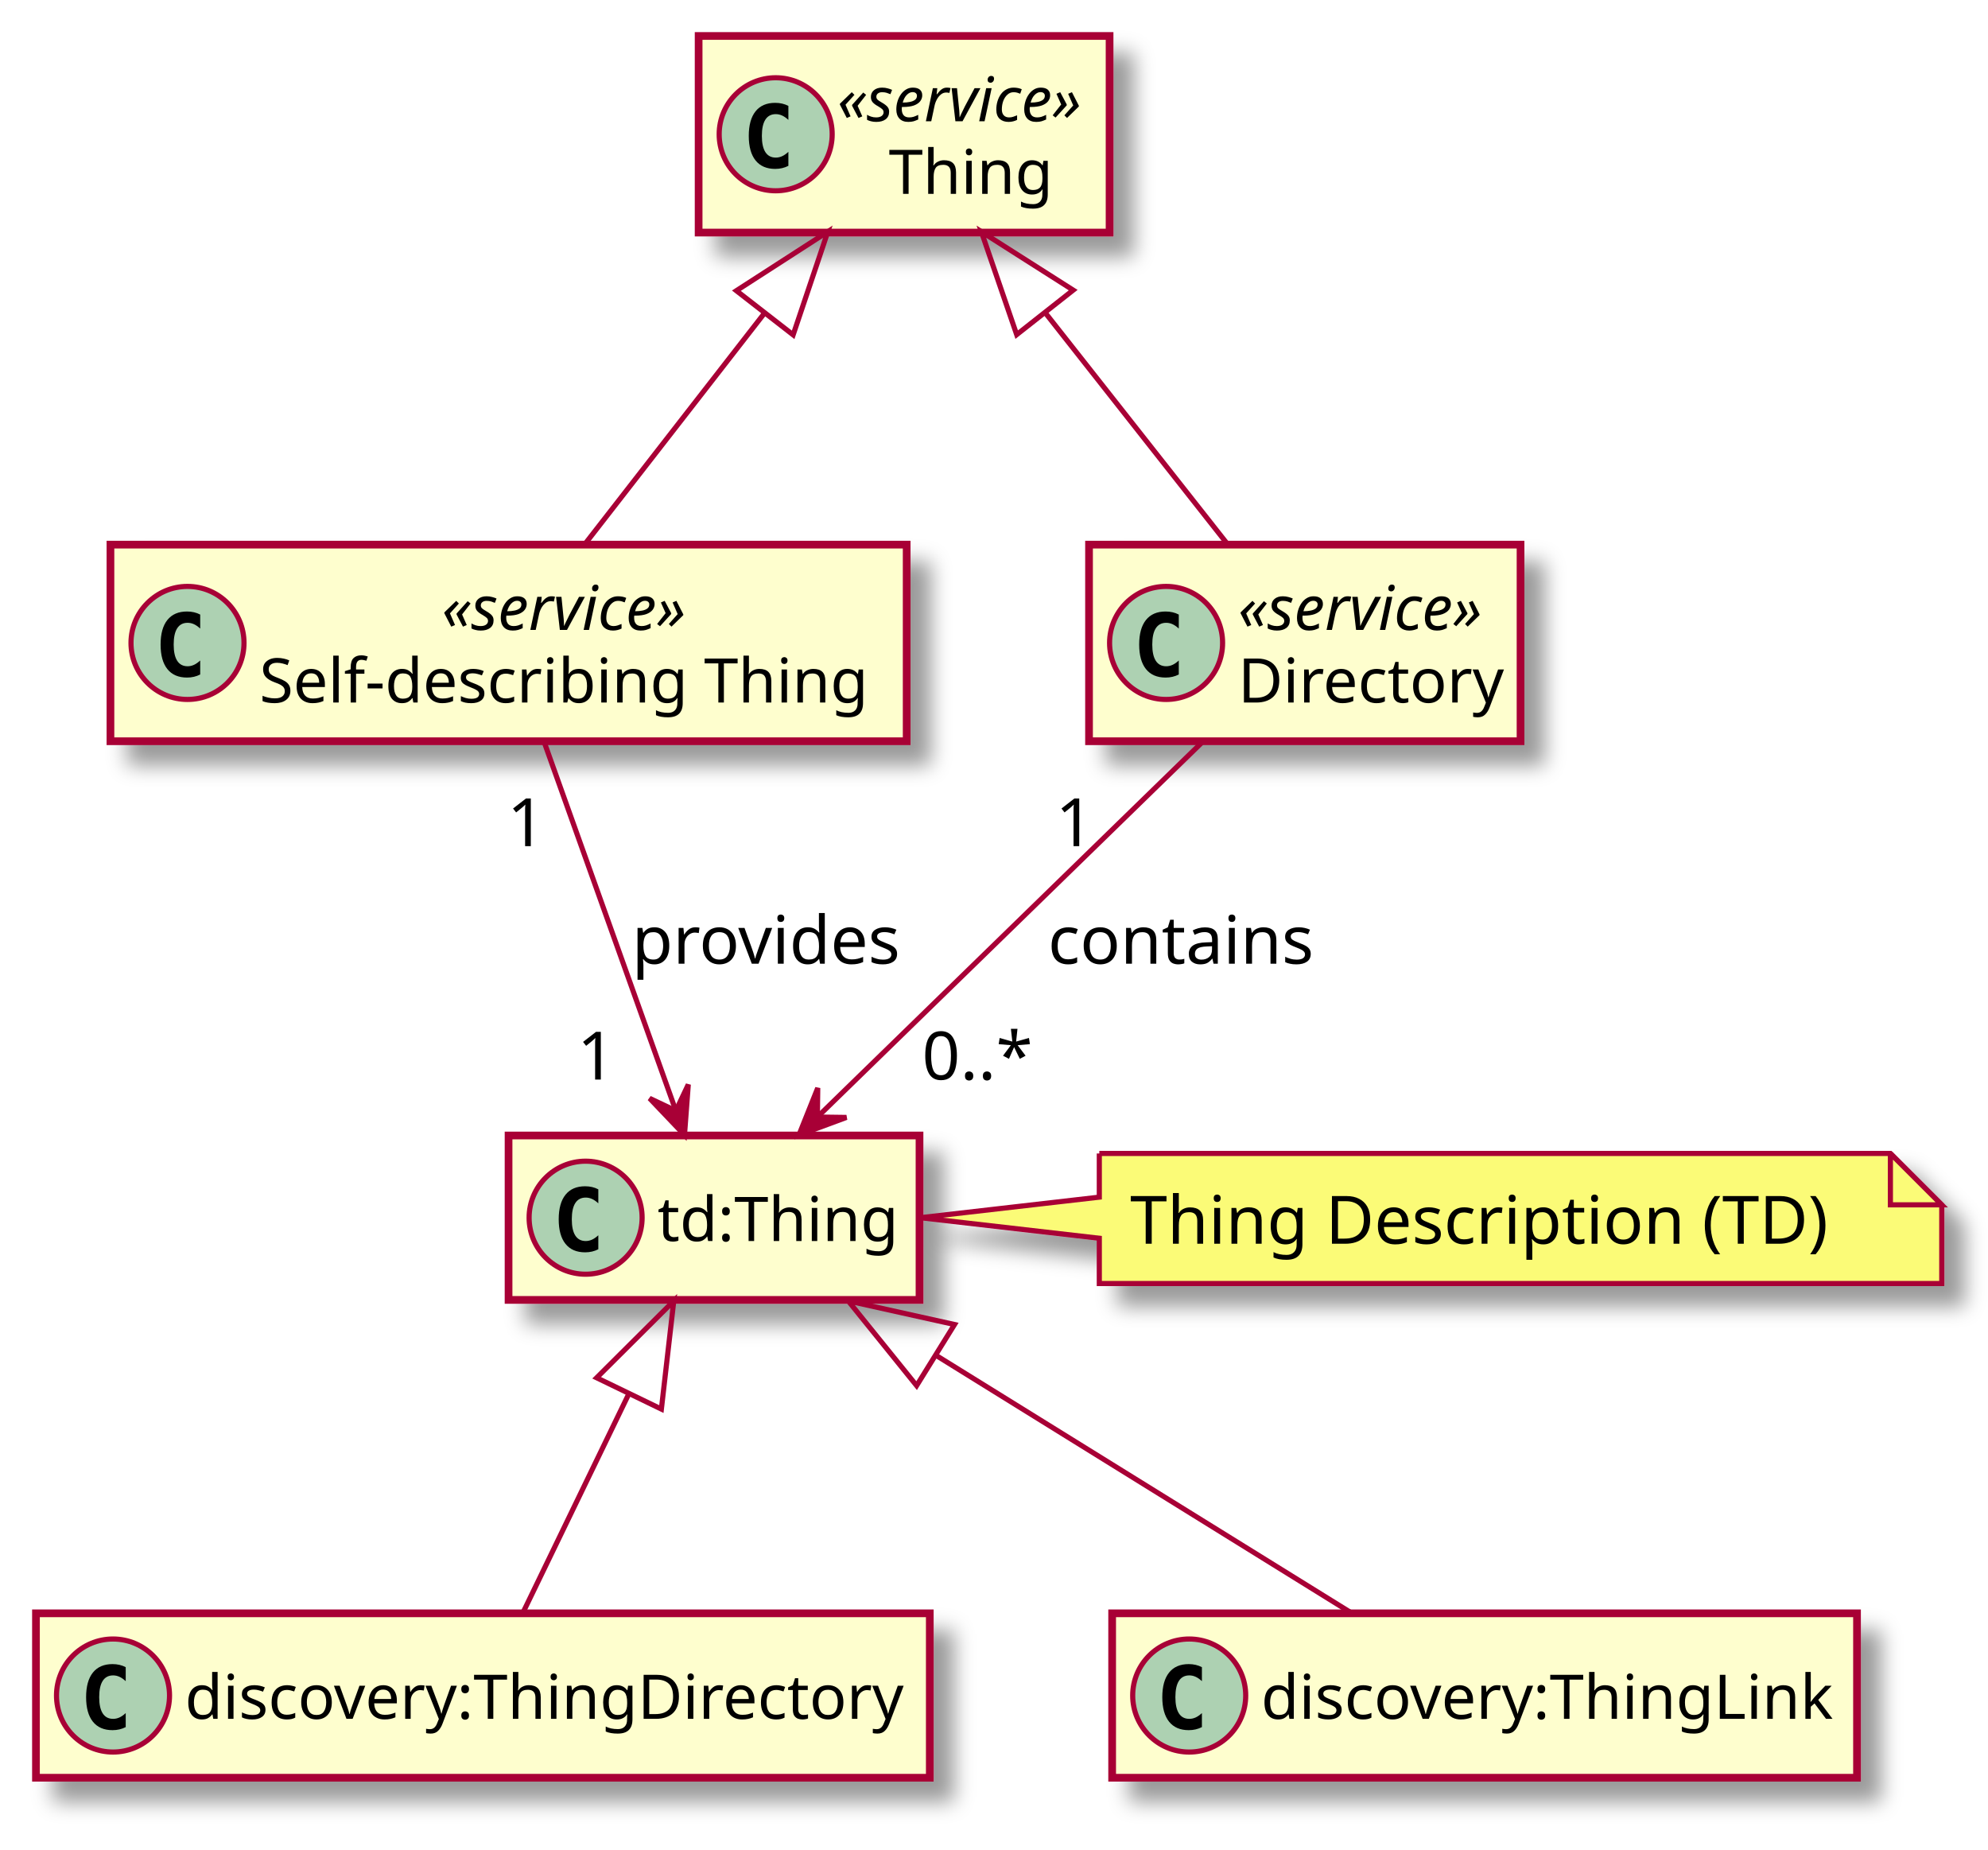
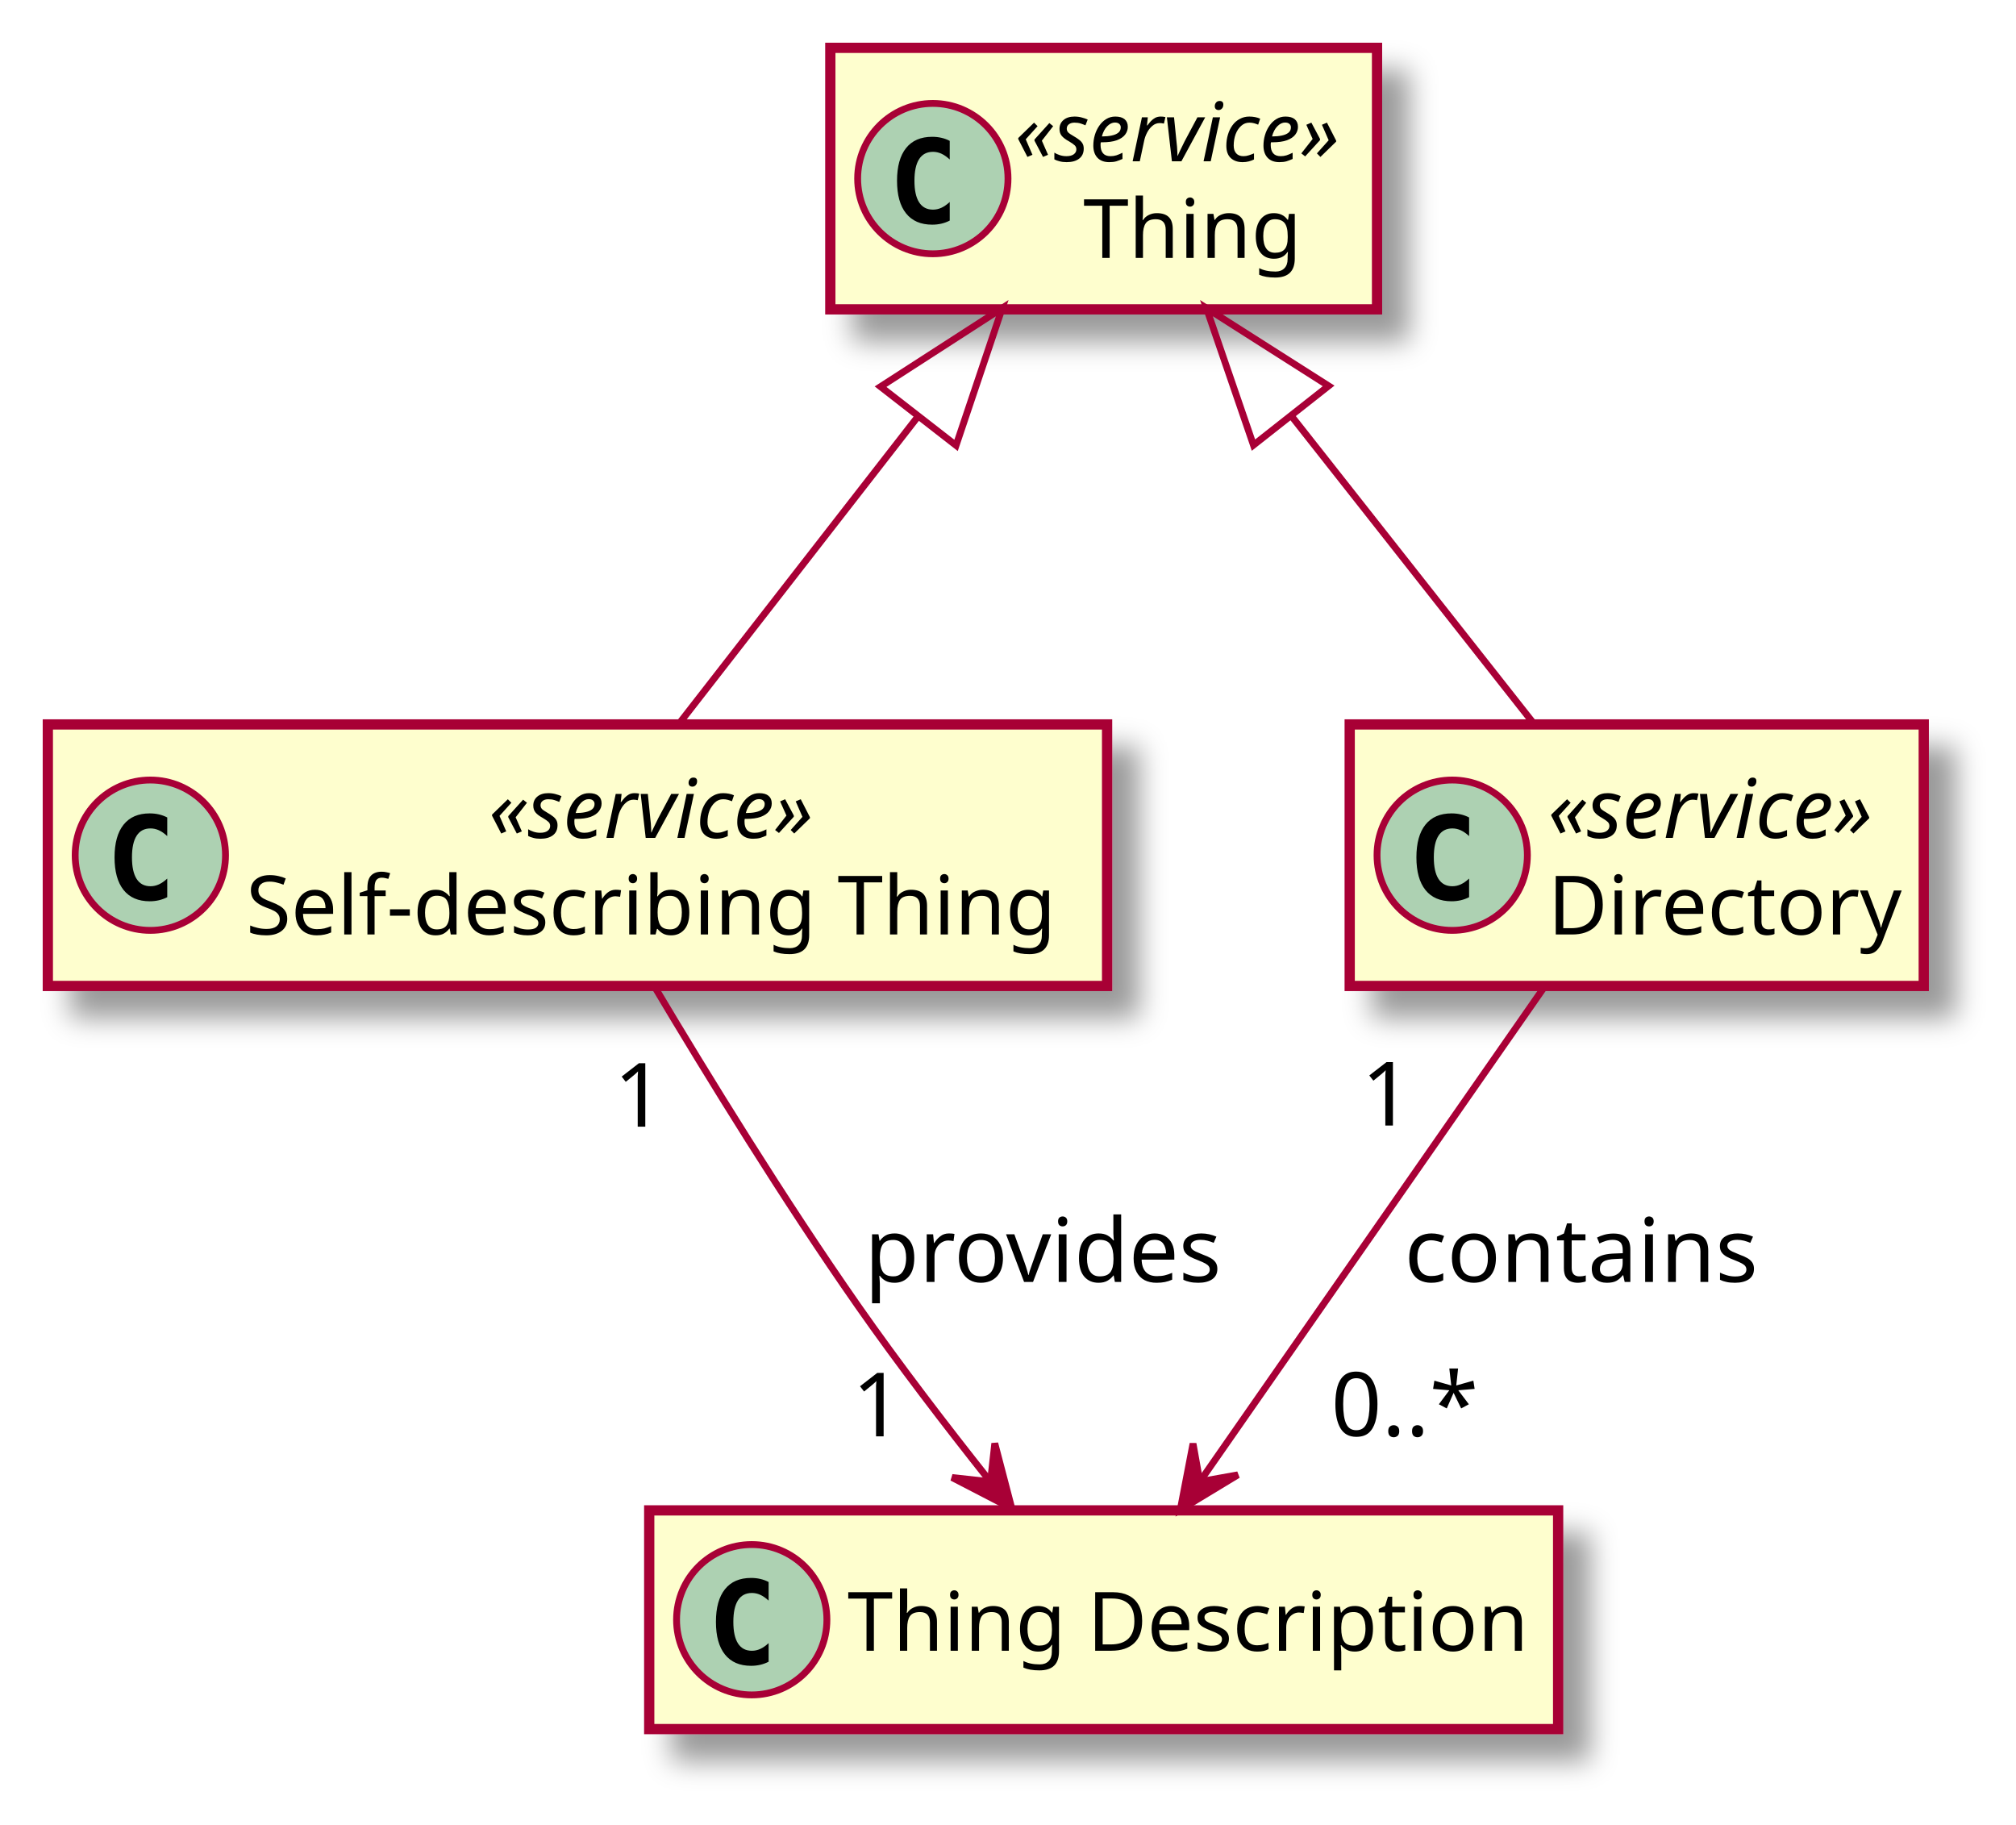
- <svg xmlns="http://www.w3.org/2000/svg" contentScriptType="application/ecmascript" contentStyleType="text/css" height="360px" preserveAspectRatio="none" style="width:387px;height:360px;" version="1.1" viewBox="0 0 387 360" width="387px" zoomAndPan="magnify">
+ <svg xmlns="http://www.w3.org/2000/svg" contentScriptType="application/ecmascript" contentStyleType="text/css" height="267px" preserveAspectRatio="none" style="width:295px;height:267px;" version="1.1" viewBox="0 0 295 267" width="295px" zoomAndPan="magnify">
  <defs>
-     <filter height="300%" id="f1xqecok97cr2q" width="300%" x="-1" y="-1">
+     <filter height="300%" id="fiun76my7sdcu" width="300%" x="-1" y="-1">
      <feGaussianBlur result="blurOut" stdDeviation="2.0" />
      <feColorMatrix in="blurOut" result="blurOut2" type="matrix" values="0 0 0 0 0 0 0 0 0 0 0 0 0 0 0 0 0 0 .4 0" />
      <feOffset dx="4.0" dy="4.0" in="blurOut2" result="blurOut3" />
      <feBlend in="SourceGraphic" in2="blurOut3" mode="normal" />
    </filter>
  </defs>
  <g>
-     <rect codeLine="7" fill="#FEFECE" filter="url(#f1xqecok97cr2q)" height="38.266" id="SelfDesc" style="stroke:#A80036;stroke-width:1.5;" width="155" x="21.5" y="106" />
-     <ellipse cx="36.5" cy="125.133" fill="#ADD1B2" rx="11" ry="11" style="stroke:#A80036;stroke-width:1.0;" />
-     <path d="M38.973,131.276 Q38.392,131.575 37.753,131.724 Q37.114,131.874 36.408,131.874 Q33.901,131.874 32.581,130.222 Q31.262,128.57 31.262,125.449 Q31.262,122.319 32.581,120.668 Q33.901,119.016 36.408,119.016 Q37.114,119.016 37.761,119.165 Q38.409,119.314 38.973,119.613 L38.973,122.336 Q38.342,121.755 37.749,121.485 Q37.155,121.215 36.524,121.215 Q35.18,121.215 34.495,122.282 Q33.81,123.349 33.81,125.449 Q33.81,127.54 34.495,128.607 Q35.18,129.674 36.524,129.674 Q37.155,129.674 37.749,129.404 Q38.342,129.134 38.973,128.553 Z " fill="#000000" />
-     <text fill="#000000" font-family="sans-serif" font-size="12" font-style="italic" lengthAdjust="spacing" textLength="52" x="86" y="122.602">«service»</text>
-     <text fill="#000000" font-family="sans-serif" font-size="12" lengthAdjust="spacing" textLength="123" x="50.5" y="136.734">Self-describing Thing</text>
-     <rect codeLine="8" fill="#FEFECE" filter="url(#f1xqecok97cr2q)" height="38.266" id="Directory" style="stroke:#A80036;stroke-width:1.5;" width="84" x="212" y="106" />
-     <ellipse cx="227" cy="125.133" fill="#ADD1B2" rx="11" ry="11" style="stroke:#A80036;stroke-width:1.0;" />
-     <path d="M229.473,131.276 Q228.892,131.575 228.253,131.724 Q227.614,131.874 226.908,131.874 Q224.401,131.874 223.082,130.222 Q221.762,128.57 221.762,125.449 Q221.762,122.319 223.082,120.668 Q224.401,119.016 226.908,119.016 Q227.614,119.016 228.261,119.165 Q228.909,119.314 229.473,119.613 L229.473,122.336 Q228.842,121.755 228.249,121.485 Q227.655,121.215 227.024,121.215 Q225.68,121.215 224.995,122.282 Q224.31,123.349 224.31,125.449 Q224.31,127.54 224.995,128.607 Q225.68,129.674 227.024,129.674 Q227.655,129.674 228.249,129.404 Q228.842,129.134 229.473,128.553 Z " fill="#000000" />
-     <text fill="#000000" font-family="sans-serif" font-size="12" font-style="italic" lengthAdjust="spacing" textLength="52" x="241" y="122.602">«service»</text>
-     <text fill="#000000" font-family="sans-serif" font-size="12" lengthAdjust="spacing" textLength="52" x="241" y="136.734">Directory</text>
-     <rect codeLine="14" fill="#FEFECE" filter="url(#f1xqecok97cr2q)" height="32" id="ThingDirectory" style="stroke:#A80036;stroke-width:1.5;" width="174" x="7" y="314" />
-     <ellipse cx="22" cy="330" fill="#ADD1B2" rx="11" ry="11" style="stroke:#A80036;stroke-width:1.0;" />
-     <path d="M24.473,336.143 Q23.892,336.442 23.253,336.591 Q22.614,336.741 21.908,336.741 Q19.401,336.741 18.081,335.089 Q16.762,333.437 16.762,330.316 Q16.762,327.187 18.081,325.535 Q19.401,323.883 21.908,323.883 Q22.614,323.883 23.261,324.032 Q23.909,324.182 24.473,324.481 L24.473,327.203 Q23.842,326.622 23.249,326.352 Q22.655,326.082 22.024,326.082 Q20.68,326.082 19.995,327.149 Q19.31,328.216 19.31,330.316 Q19.31,332.408 19.995,333.474 Q20.68,334.541 22.024,334.541 Q22.655,334.541 23.249,334.271 Q23.842,334.002 24.473,333.42 Z " fill="#000000" />
-     <text fill="#000000" font-family="sans-serif" font-size="12" lengthAdjust="spacing" textLength="142" x="36" y="334.535">discovery:ThingDirectory</text>
-     <rect codeLine="17" fill="#FEFECE" filter="url(#f1xqecok97cr2q)" height="32" id="ThingLink" style="stroke:#A80036;stroke-width:1.5;" width="145" x="216.5" y="314" />
-     <ellipse cx="231.5" cy="330" fill="#ADD1B2" rx="11" ry="11" style="stroke:#A80036;stroke-width:1.0;" />
-     <path d="M233.973,336.143 Q233.392,336.442 232.753,336.591 Q232.114,336.741 231.408,336.741 Q228.901,336.741 227.582,335.089 Q226.262,333.437 226.262,330.316 Q226.262,327.187 227.582,325.535 Q228.901,323.883 231.408,323.883 Q232.114,323.883 232.761,324.032 Q233.409,324.182 233.973,324.481 L233.973,327.203 Q233.342,326.622 232.749,326.352 Q232.155,326.082 231.524,326.082 Q230.18,326.082 229.495,327.149 Q228.81,328.216 228.81,330.316 Q228.81,332.408 229.495,333.474 Q230.18,334.541 231.524,334.541 Q232.155,334.541 232.749,334.271 Q233.342,334.002 233.973,333.42 Z " fill="#000000" />
-     <text fill="#000000" font-family="sans-serif" font-size="12" lengthAdjust="spacing" textLength="113" x="245.5" y="334.535">discovery:ThingLink</text>
-     <rect codeLine="5" fill="#FEFECE" filter="url(#f1xqecok97cr2q)" height="38.266" id="Thing" style="stroke:#A80036;stroke-width:1.5;" width="80" x="136" y="7" />
-     <ellipse cx="151" cy="26.133" fill="#ADD1B2" rx="11" ry="11" style="stroke:#A80036;stroke-width:1.0;" />
-     <path d="M153.473,32.276 Q152.892,32.575 152.253,32.724 Q151.614,32.873 150.908,32.873 Q148.401,32.873 147.082,31.222 Q145.762,29.57 145.762,26.449 Q145.762,23.319 147.082,21.668 Q148.401,20.016 150.908,20.016 Q151.614,20.016 152.261,20.165 Q152.909,20.314 153.473,20.613 L153.473,23.336 Q152.842,22.755 152.249,22.485 Q151.655,22.215 151.024,22.215 Q149.68,22.215 148.995,23.282 Q148.31,24.349 148.31,26.449 Q148.31,28.541 148.995,29.607 Q149.68,30.674 151.024,30.674 Q151.655,30.674 152.249,30.404 Q152.842,30.134 153.473,29.553 Z " fill="#000000" />
-     <text fill="#000000" font-family="sans-serif" font-size="12" font-style="italic" lengthAdjust="spacing" textLength="52" x="163" y="23.602">«service»</text>
-     <text fill="#000000" font-family="sans-serif" font-size="12" lengthAdjust="spacing" textLength="32" x="173" y="37.734">Thing</text>
-     <rect codeLine="11" fill="#FEFECE" filter="url(#f1xqecok97cr2q)" height="32" id="TD" style="stroke:#A80036;stroke-width:1.5;" width="80" x="99" y="221" />
-     <ellipse cx="114" cy="237" fill="#ADD1B2" rx="11" ry="11" style="stroke:#A80036;stroke-width:1.0;" />
-     <path d="M116.473,243.143 Q115.892,243.442 115.253,243.591 Q114.614,243.741 113.908,243.741 Q111.401,243.741 110.082,242.089 Q108.762,240.437 108.762,237.316 Q108.762,234.186 110.082,232.535 Q111.401,230.883 113.908,230.883 Q114.614,230.883 115.261,231.032 Q115.909,231.182 116.473,231.481 L116.473,234.203 Q115.842,233.622 115.249,233.352 Q114.655,233.083 114.024,233.083 Q112.68,233.083 111.995,234.149 Q111.31,235.216 111.31,237.316 Q111.31,239.408 111.995,240.474 Q112.68,241.541 114.024,241.541 Q114.655,241.541 115.249,241.271 Q115.842,241.001 116.473,240.42 Z " fill="#000000" />
-     <text fill="#000000" font-family="sans-serif" font-size="12" lengthAdjust="spacing" textLength="48" x="128" y="241.535">td:Thing</text>
-     <path d="M214,224.5 L214,233 L179.17,237 L214,241 L214,249.81 A0,0 0 0 0 214,249.81 L378,249.81 A0,0 0 0 0 378,249.81 L378,234.5 L368,224.5 L214,224.5 A0,0 0 0 0 214,224.5 " fill="#FBFB77" filter="url(#f1xqecok97cr2q)" style="stroke:#A80036;stroke-width:1.0;" />
-     <path d="M368,224.5 L368,234.5 L378,234.5 L368,224.5 " fill="#FBFB77" style="stroke:#A80036;stroke-width:1.0;" />
-     <text fill="#000000" font-family="sans-serif" font-size="13" lengthAdjust="spacing" textLength="143" x="220" y="242.068">Thing Description (TD)</text>
-     <path codeLine="22" d="M148.784,60.992 C137.012,76.127 123.697,93.247 113.801,105.97 " fill="none" id="Thing-backto-SelfDesc" style="stroke:#A80036;stroke-width:1.0;" />
-     <polygon fill="none" points="143.349,56.578,161.154,45.088,154.4,65.173,143.349,56.578" style="stroke:#A80036;stroke-width:1.0;" />
-     <path codeLine="23" d="M203.57,60.992 C215.494,76.127 228.982,93.247 239.007,105.97 " fill="none" id="Thing-backto-Directory" style="stroke:#A80036;stroke-width:1.0;" />
-     <polygon fill="none" points="197.918,65.13,191.039,45.088,208.915,56.466,197.918,65.13" style="stroke:#A80036;stroke-width:1.0;" />
-     <path codeLine="24" d="M105.876,144.254 C113.031,164.288 124.198,195.556 131.557,216.16 " fill="none" id="SelfDesc-to-TD" style="stroke:#A80036;stroke-width:1.0;" />
-     <polygon fill="#A80036" points="133.249,220.898,133.989,211.077,131.568,216.19,126.455,213.768,133.249,220.898" style="stroke:#A80036;stroke-width:1.0;" />
-     <text fill="#000000" font-family="sans-serif" font-size="13" lengthAdjust="spacing" textLength="54" x="123" y="187.568">provides</text>
-     <text fill="#000000" font-family="sans-serif" font-size="13" lengthAdjust="spacing" textLength="8" x="98.721" y="164.687">1</text>
-     <text fill="#000000" font-family="sans-serif" font-size="13" lengthAdjust="spacing" textLength="8" x="112.351" y="210.114">1</text>
-     <path codeLine="25" d="M122.337,271.438 C115.281,286.019 107.403,302.299 101.749,313.986 " fill="none" id="TD-backto-ThingDirectory" style="stroke:#A80036;stroke-width:1.0;" />
-     <polygon fill="none" points="116.149,268.154,131.162,253.199,128.751,274.252,116.149,268.154" style="stroke:#A80036;stroke-width:1.0;" />
-     <path codeLine="26" d="M182.429,263.926 C208.582,280.141 241.001,300.241 263.171,313.986 " fill="none" id="TD-backto-ThingLink" style="stroke:#A80036;stroke-width:1.0;" />
-     <polygon fill="none" points="178.438,269.688,165.128,253.199,185.815,257.789,178.438,269.688" style="stroke:#A80036;stroke-width:1.0;" />
-     <path codeLine="27" d="M234.231,144.254 C213.313,164.626 180.468,196.614 159.337,217.194 " fill="none" id="Directory-to-TD" style="stroke:#A80036;stroke-width:1.0;" />
-     <polygon fill="#A80036" points="155.533,220.898,164.771,217.484,159.115,217.41,159.19,211.753,155.533,220.898" style="stroke:#A80036;stroke-width:1.0;" />
-     <text fill="#000000" font-family="sans-serif" font-size="13" lengthAdjust="spacing" textLength="54" x="204" y="187.568">contains</text>
-     <text fill="#000000" font-family="sans-serif" font-size="13" lengthAdjust="spacing" textLength="8" x="205.486" y="164.687">1</text>
-     <text fill="#000000" font-family="sans-serif" font-size="13" lengthAdjust="spacing" textLength="22" x="179.479" y="210.114">0..*</text>
+     <rect codeLine="7" fill="#FEFECE" filter="url(#fiun76my7sdcu)" height="38.266" id="SelfDesc" style="stroke:#A80036;stroke-width:1.5;" width="155" x="7" y="106" />
+     <ellipse cx="22" cy="125.133" fill="#ADD1B2" rx="11" ry="11" style="stroke:#A80036;stroke-width:1.0;" />
+     <path d="M24.473,131.276 Q23.892,131.575 23.253,131.724 Q22.614,131.874 21.908,131.874 Q19.401,131.874 18.081,130.222 Q16.762,128.57 16.762,125.449 Q16.762,122.319 18.081,120.668 Q19.401,119.016 21.908,119.016 Q22.614,119.016 23.261,119.165 Q23.909,119.314 24.473,119.613 L24.473,122.336 Q23.842,121.755 23.249,121.485 Q22.655,121.215 22.024,121.215 Q20.68,121.215 19.995,122.282 Q19.31,123.349 19.31,125.449 Q19.31,127.54 19.995,128.607 Q20.68,129.674 22.024,129.674 Q22.655,129.674 23.249,129.404 Q23.842,129.134 24.473,128.553 Z " fill="#000000" />
+     <text fill="#000000" font-family="sans-serif" font-size="12" font-style="italic" lengthAdjust="spacing" textLength="52" x="71.5" y="122.602">«service»</text>
+     <text fill="#000000" font-family="sans-serif" font-size="12" lengthAdjust="spacing" textLength="123" x="36" y="136.734">Self-describing Thing</text>
+     <rect codeLine="8" fill="#FEFECE" filter="url(#fiun76my7sdcu)" height="38.266" id="Directory" style="stroke:#A80036;stroke-width:1.5;" width="84" x="197.5" y="106" />
+     <ellipse cx="212.5" cy="125.133" fill="#ADD1B2" rx="11" ry="11" style="stroke:#A80036;stroke-width:1.0;" />
+     <path d="M214.973,131.276 Q214.392,131.575 213.753,131.724 Q213.114,131.874 212.408,131.874 Q209.901,131.874 208.582,130.222 Q207.262,128.57 207.262,125.449 Q207.262,122.319 208.582,120.668 Q209.901,119.016 212.408,119.016 Q213.114,119.016 213.761,119.165 Q214.409,119.314 214.973,119.613 L214.973,122.336 Q214.342,121.755 213.749,121.485 Q213.155,121.215 212.524,121.215 Q211.18,121.215 210.495,122.282 Q209.81,123.349 209.81,125.449 Q209.81,127.54 210.495,128.607 Q211.18,129.674 212.524,129.674 Q213.155,129.674 213.749,129.404 Q214.342,129.134 214.973,128.553 Z " fill="#000000" />
+     <text fill="#000000" font-family="sans-serif" font-size="12" font-style="italic" lengthAdjust="spacing" textLength="52" x="226.5" y="122.602">«service»</text>
+     <text fill="#000000" font-family="sans-serif" font-size="12" lengthAdjust="spacing" textLength="52" x="226.5" y="136.734">Directory</text>
+     <rect codeLine="5" fill="#FEFECE" filter="url(#fiun76my7sdcu)" height="38.266" id="Thing" style="stroke:#A80036;stroke-width:1.5;" width="80" x="121.5" y="7" />
+     <ellipse cx="136.5" cy="26.133" fill="#ADD1B2" rx="11" ry="11" style="stroke:#A80036;stroke-width:1.0;" />
+     <path d="M138.973,32.276 Q138.392,32.575 137.753,32.724 Q137.114,32.873 136.408,32.873 Q133.901,32.873 132.582,31.222 Q131.262,29.57 131.262,26.449 Q131.262,23.319 132.582,21.668 Q133.901,20.016 136.408,20.016 Q137.114,20.016 137.761,20.165 Q138.409,20.314 138.973,20.613 L138.973,23.336 Q138.342,22.755 137.749,22.485 Q137.155,22.215 136.524,22.215 Q135.18,22.215 134.495,23.282 Q133.81,24.349 133.81,26.449 Q133.81,28.541 134.495,29.607 Q135.18,30.674 136.524,30.674 Q137.155,30.674 137.749,30.404 Q138.342,30.134 138.973,29.553 Z " fill="#000000" />
+     <text fill="#000000" font-family="sans-serif" font-size="12" font-style="italic" lengthAdjust="spacing" textLength="52" x="148.5" y="23.602">«service»</text>
+     <text fill="#000000" font-family="sans-serif" font-size="12" lengthAdjust="spacing" textLength="32" x="158.5" y="37.734">Thing</text>
+     <rect codeLine="11" fill="#FEFECE" filter="url(#fiun76my7sdcu)" height="32" id="TD" style="stroke:#A80036;stroke-width:1.5;" width="133" x="95" y="221" />
+     <ellipse cx="110" cy="237" fill="#ADD1B2" rx="11" ry="11" style="stroke:#A80036;stroke-width:1.0;" />
+     <path d="M112.473,243.143 Q111.892,243.442 111.253,243.591 Q110.614,243.741 109.908,243.741 Q107.401,243.741 106.082,242.089 Q104.762,240.437 104.762,237.316 Q104.762,234.186 106.082,232.535 Q107.401,230.883 109.908,230.883 Q110.614,230.883 111.261,231.032 Q111.909,231.182 112.473,231.481 L112.473,234.203 Q111.842,233.622 111.249,233.352 Q110.655,233.083 110.024,233.083 Q108.68,233.083 107.995,234.149 Q107.31,235.216 107.31,237.316 Q107.31,239.408 107.995,240.474 Q108.68,241.541 110.024,241.541 Q110.655,241.541 111.249,241.271 Q111.842,241.001 112.473,240.42 Z " fill="#000000" />
+     <text fill="#000000" font-family="sans-serif" font-size="12" lengthAdjust="spacing" textLength="101" x="124" y="241.535">Thing Description</text>
+     <path codeLine="14" d="M134.284,60.992 C122.512,76.127 109.197,93.247 99.301,105.97 " fill="none" id="Thing-backto-SelfDesc" style="stroke:#A80036;stroke-width:1.0;" />
+     <polygon fill="none" points="128.849,56.578,146.654,45.088,139.9,65.173,128.849,56.578" style="stroke:#A80036;stroke-width:1.0;" />
+     <path codeLine="15" d="M189.07,60.992 C200.994,76.127 214.482,93.247 224.507,105.97 " fill="none" id="Thing-backto-Directory" style="stroke:#A80036;stroke-width:1.0;" />
+     <polygon fill="none" points="183.418,65.13,176.539,45.088,194.415,56.466,183.418,65.13" style="stroke:#A80036;stroke-width:1.0;" />
+     <path codeLine="16" d="M95.633,144.126 C103.595,157.494 114.759,175.631 125.5,191 C131.48,199.556 138.471,208.669 144.694,216.508 " fill="none" id="SelfDesc-to-TD" style="stroke:#A80036;stroke-width:1.0;" />
+     <polygon fill="#A80036" points="148.061,220.72,145.566,211.192,144.939,216.814,139.317,216.187,148.061,220.72" style="stroke:#A80036;stroke-width:1.0;" />
+     <text fill="#000000" font-family="sans-serif" font-size="13" lengthAdjust="spacing" textLength="54" x="126.5" y="187.568">provides</text>
+     <text fill="#000000" font-family="sans-serif" font-size="13" lengthAdjust="spacing" textLength="8" x="89.818" y="164.855">1</text>
+     <text fill="#000000" font-family="sans-serif" font-size="13" lengthAdjust="spacing" textLength="8" x="124.691" y="210.167">1</text>
+     <path codeLine="17" d="M226.091,144.254 C212.021,164.457 189.995,196.084 175.652,216.679 " fill="none" id="Directory-to-TD" style="stroke:#A80036;stroke-width:1.0;" />
+     <polygon fill="#A80036" points="172.714,220.898,181.14,215.799,175.571,216.795,174.575,211.227,172.714,220.898" style="stroke:#A80036;stroke-width:1.0;" />
+     <text fill="#000000" font-family="sans-serif" font-size="13" lengthAdjust="spacing" textLength="54" x="205.5" y="187.568">contains</text>
+     <text fill="#000000" font-family="sans-serif" font-size="13" lengthAdjust="spacing" textLength="8" x="199.215" y="164.687">1</text>
+     <text fill="#000000" font-family="sans-serif" font-size="13" lengthAdjust="spacing" textLength="22" x="194.765" y="210.114">0..*</text>
  </g>
</svg>
